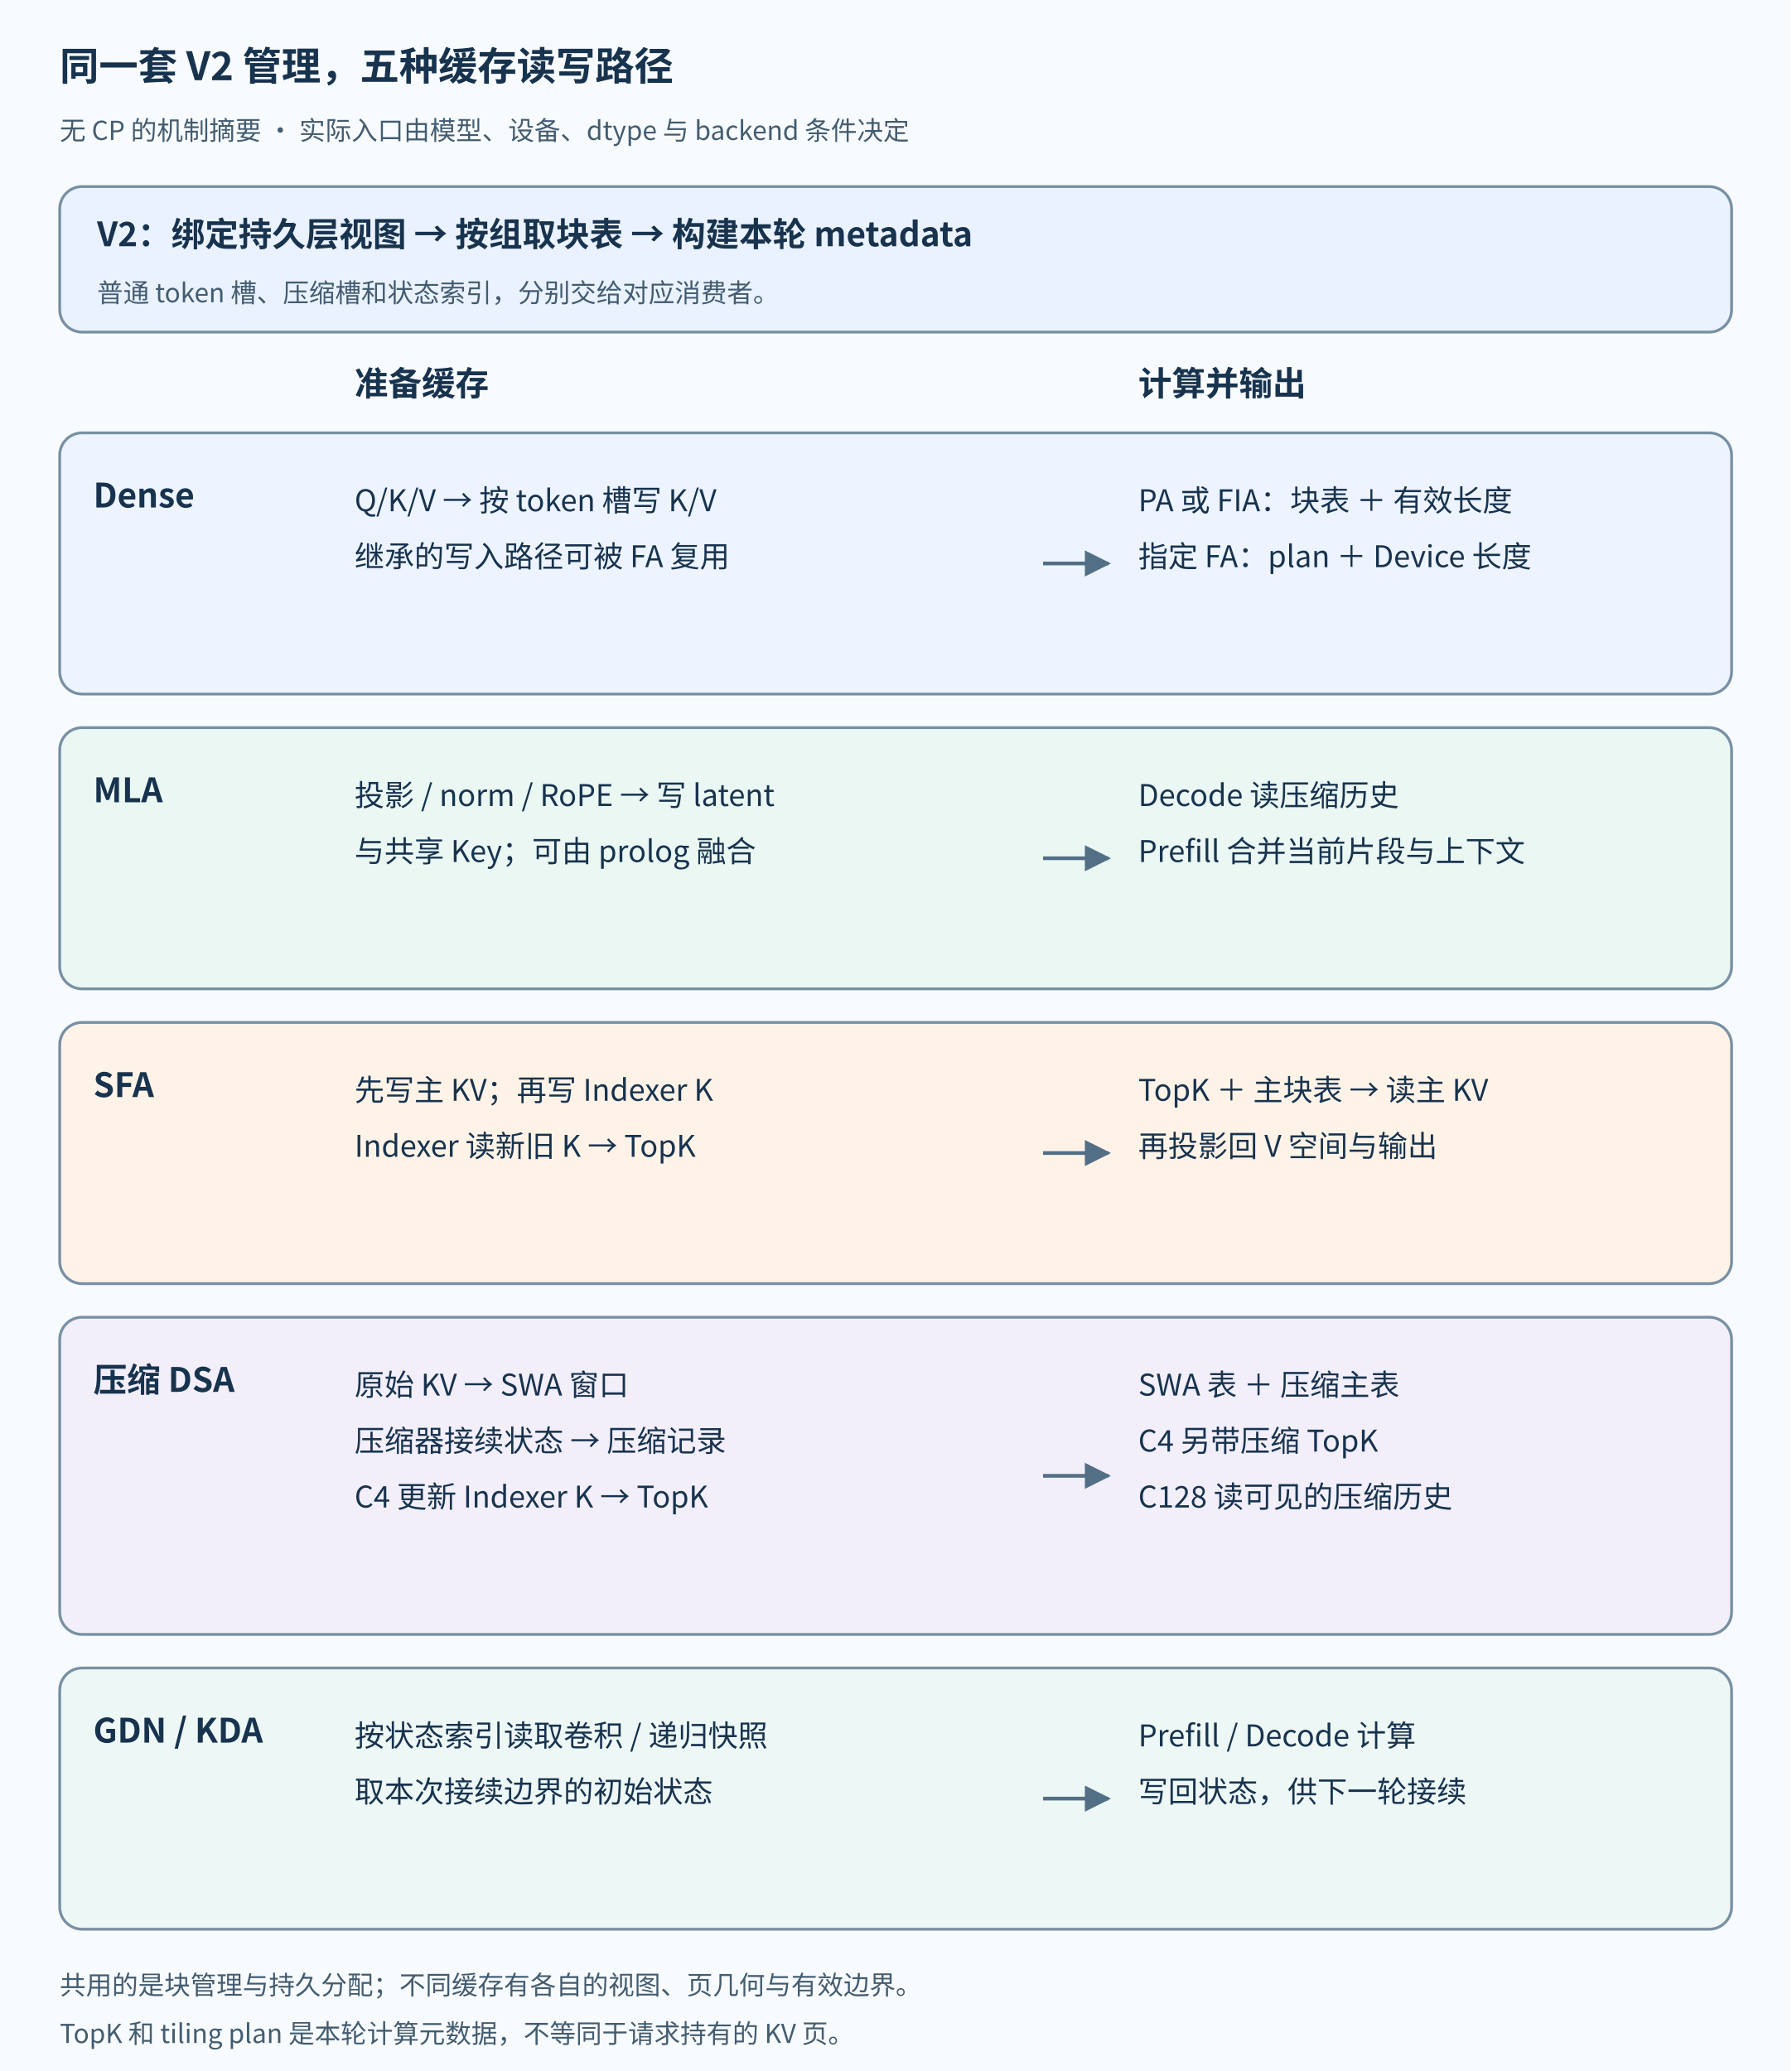
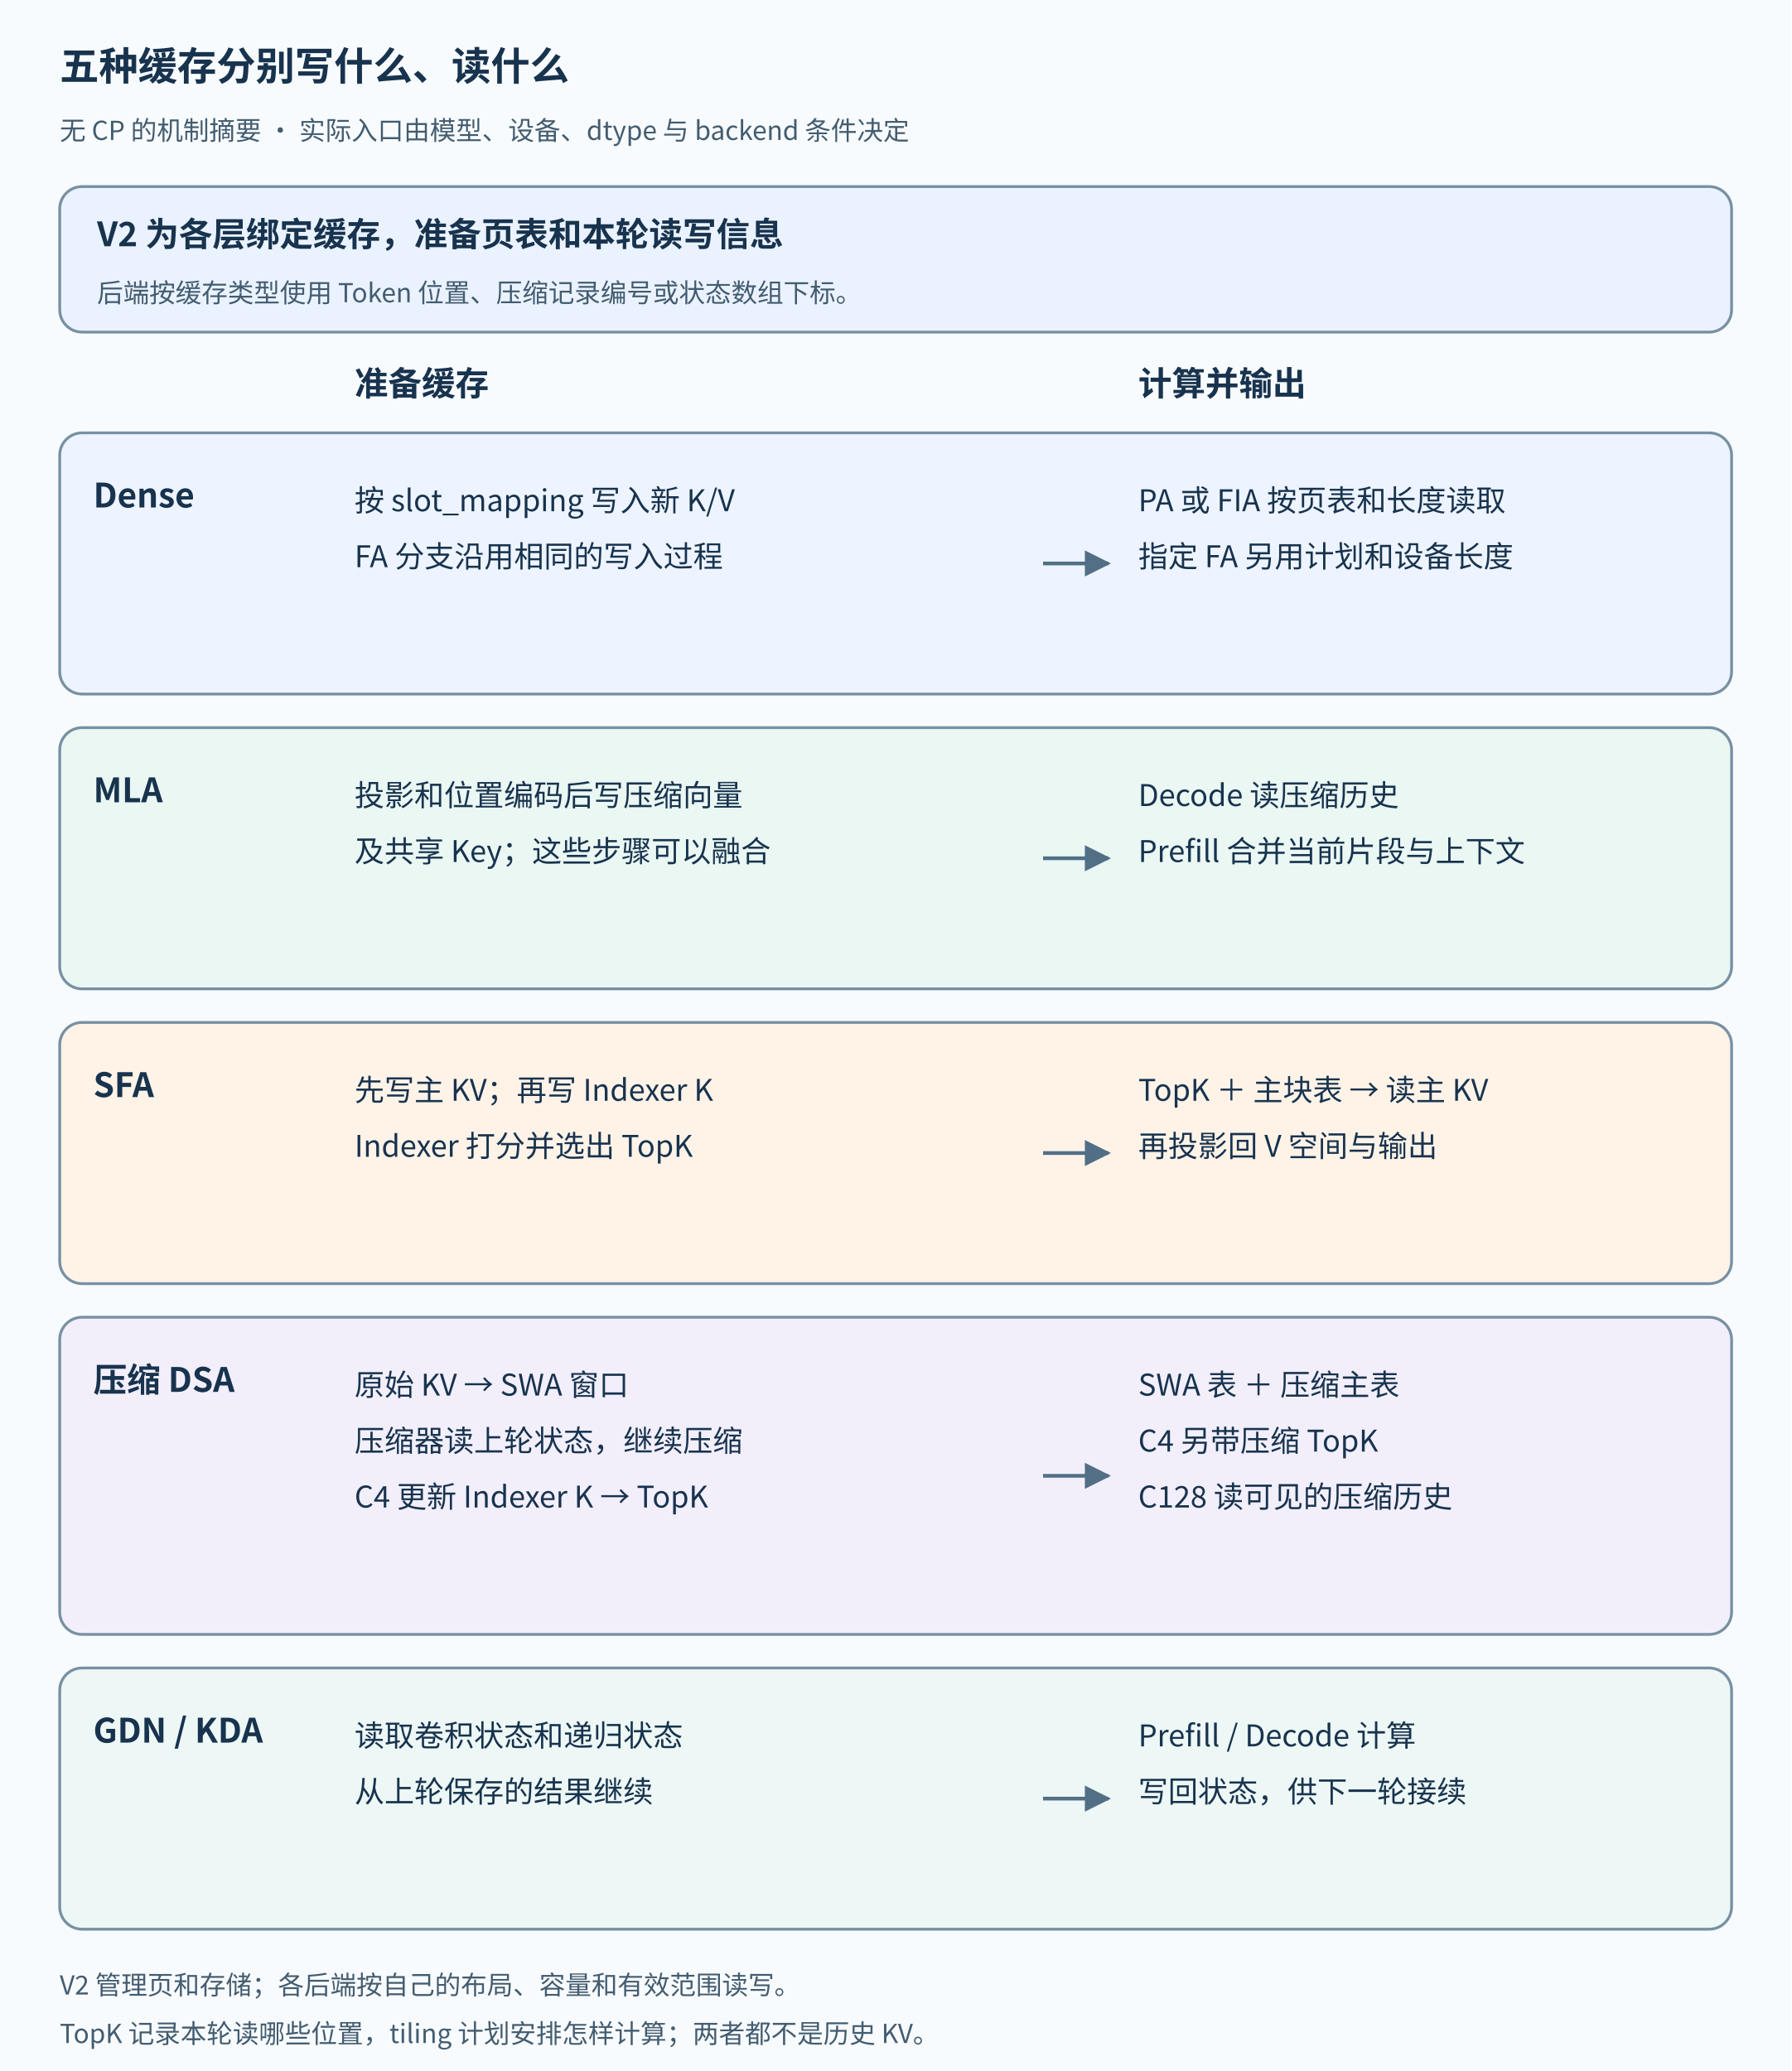
<svg xmlns="http://www.w3.org/2000/svg" width="960" height="1110" viewBox="0 0 960 1110" role="img" aria-labelledby="title desc">
  <style>text{font-family:"Noto Sans CJK SC","PingFang SC","Microsoft YaHei",sans-serif;fill:#18334e;font-size:16px} .title{font-size:21px;font-weight:650}.head{font-size:18px;font-weight:600}.small{font-size:14px;fill:#435c70}.mono{font-family:ui-monospace,SFMono-Regular,Consolas,monospace;font-size:15px}.line{fill:none;stroke:#526f86;stroke-width:2;marker-end:url(#arrow)}.box{stroke:#7890a3;stroke-width:1.5;rx:12}</style>
  <defs>
    <marker id="arrow" viewBox="0 0 10 10" refX="9" refY="5" markerWidth="7" markerHeight="7" orient="auto-start-reverse">
      <path d="M 0 0 L 10 5 L 0 10 z" fill="#526f86" />
    </marker>
  </defs>
  <rect width="960" height="1110" fill="#f8fbfd" />
-   <text x="32" y="43" class="title">同一套 V2 管理，五种缓存读写路径</text>
+   <text x="32" y="43" class="title">五种缓存分别写什么、读什么</text>
  <text x="32" y="75" class="small">无 CP 的机制摘要 · 实际入口由模型、设备、dtype 与 backend 条件决定</text>
  <rect x="32" y="100" width="896" height="78" class="box" fill="#eaf2ff" />
-   <text x="52" y="132" class="head">V2：绑定持久层视图 → 按组取块表 → 构建本轮 metadata</text>
-   <text x="52" y="162" class="small">普通 token 槽、压缩槽和状态索引，分别交给对应消费者。</text>
+   <text x="52" y="132" class="head">V2 为各层绑定缓存，准备页表和本轮读写信息</text>
+   <text x="52" y="162" class="small">后端按缓存类型使用 Token 位置、压缩记录编号或状态数组下标。</text>
  <text x="190" y="212" class="head">准备缓存</text>
  <text x="610" y="212" class="head">计算并输出</text>
  <rect x="32" y="232" width="896" height="140" class="box" fill="#edf4ff" />
  <text x="50" y="272" class="head">Dense</text>
-   <text x="190" y="274" class="">Q/K/V → 按 token 槽写 K/V</text>
-   <text x="190" y="304" class="">继承的写入路径可被 FA 复用</text>
+   <text x="190" y="274" class="">按 slot_mapping 写入新 K/V</text>
+   <text x="190" y="304" class="">FA 分支沿用相同的写入过程</text>
  <path d="M 559 302.0 L 594 302.0" class="line" />
-   <text x="610" y="274" class="">PA 或 FIA：块表 ＋ 有效长度</text>
-   <text x="610" y="304" class="">指定 FA：plan ＋ Device 长度</text>
+   <text x="610" y="274" class="">PA 或 FIA 按页表和长度读取</text>
+   <text x="610" y="304" class="">指定 FA 另用计划和设备长度</text>
  <rect x="32" y="390" width="896" height="140" class="box" fill="#eaf7f3" />
  <text x="50" y="430" class="head">MLA</text>
-   <text x="190" y="432" class="">投影 / norm / RoPE → 写 latent</text>
-   <text x="190" y="462" class="">与共享 Key；可由 prolog 融合</text>
+   <text x="190" y="432" class="">投影和位置编码后写压缩向量</text>
+   <text x="190" y="462" class="">及共享 Key；这些步骤可以融合</text>
  <path d="M 559 460.0 L 594 460.0" class="line" />
  <text x="610" y="432" class="">Decode 读压缩历史</text>
  <text x="610" y="462" class="">Prefill 合并当前片段与上下文</text>
  <rect x="32" y="548" width="896" height="140" class="box" fill="#fff3e8" />
  <text x="50" y="588" class="head">SFA</text>
  <text x="190" y="590" class="">先写主 KV；再写 Indexer K</text>
-   <text x="190" y="620" class="">Indexer 读新旧 K → TopK</text>
+   <text x="190" y="620" class="">Indexer 打分并选出 TopK</text>
  <path d="M 559 618.0 L 594 618.0" class="line" />
  <text x="610" y="590" class="">TopK ＋ 主块表 → 读主 KV</text>
  <text x="610" y="620" class="">再投影回 V 空间与输出</text>
  <rect x="32" y="706" width="896" height="170" class="box" fill="#f2effb" />
  <text x="50" y="746" class="head">压缩 DSA</text>
  <text x="190" y="748" class="">原始 KV → SWA 窗口</text>
-   <text x="190" y="778" class="">压缩器接续状态 → 压缩记录</text>
+   <text x="190" y="778" class="">压缩器读上轮状态，继续压缩</text>
  <text x="190" y="808" class="">C4 更新 Indexer K → TopK</text>
  <path d="M 559 791.0 L 594 791.0" class="line" />
  <text x="610" y="748" class="">SWA 表 ＋ 压缩主表</text>
  <text x="610" y="778" class="">C4 另带压缩 TopK</text>
  <text x="610" y="808" class="">C128 读可见的压缩历史</text>
  <rect x="32" y="894" width="896" height="140" class="box" fill="#edf7f5" />
  <text x="50" y="934" class="head">GDN / KDA</text>
-   <text x="190" y="936" class="">按状态索引读取卷积 / 递归快照</text>
-   <text x="190" y="966" class="">取本次接续边界的初始状态</text>
+   <text x="190" y="936" class="">读取卷积状态和递归状态</text>
+   <text x="190" y="966" class="">从上轮保存的结果继续</text>
  <path d="M 559 964.0 L 594 964.0" class="line" />
  <text x="610" y="936" class="">Prefill / Decode 计算</text>
  <text x="610" y="966" class="">写回状态，供下一轮接续</text>
-   <text x="32" y="1069" class="small">共用的是块管理与持久分配；不同缓存有各自的视图、页几何与有效边界。</text>
-   <text x="32" y="1095" class="small">TopK 和 tiling plan 是本轮计算元数据，不等同于请求持有的 KV 页。</text>
+   <text x="32" y="1069" class="small">V2 管理页和存储；各后端按自己的布局、容量和有效范围读写。</text>
+   <text x="32" y="1095" class="small">TopK 记录本轮读哪些位置，tiling 计划安排怎样计算；两者都不是历史 KV。</text>
</svg>
